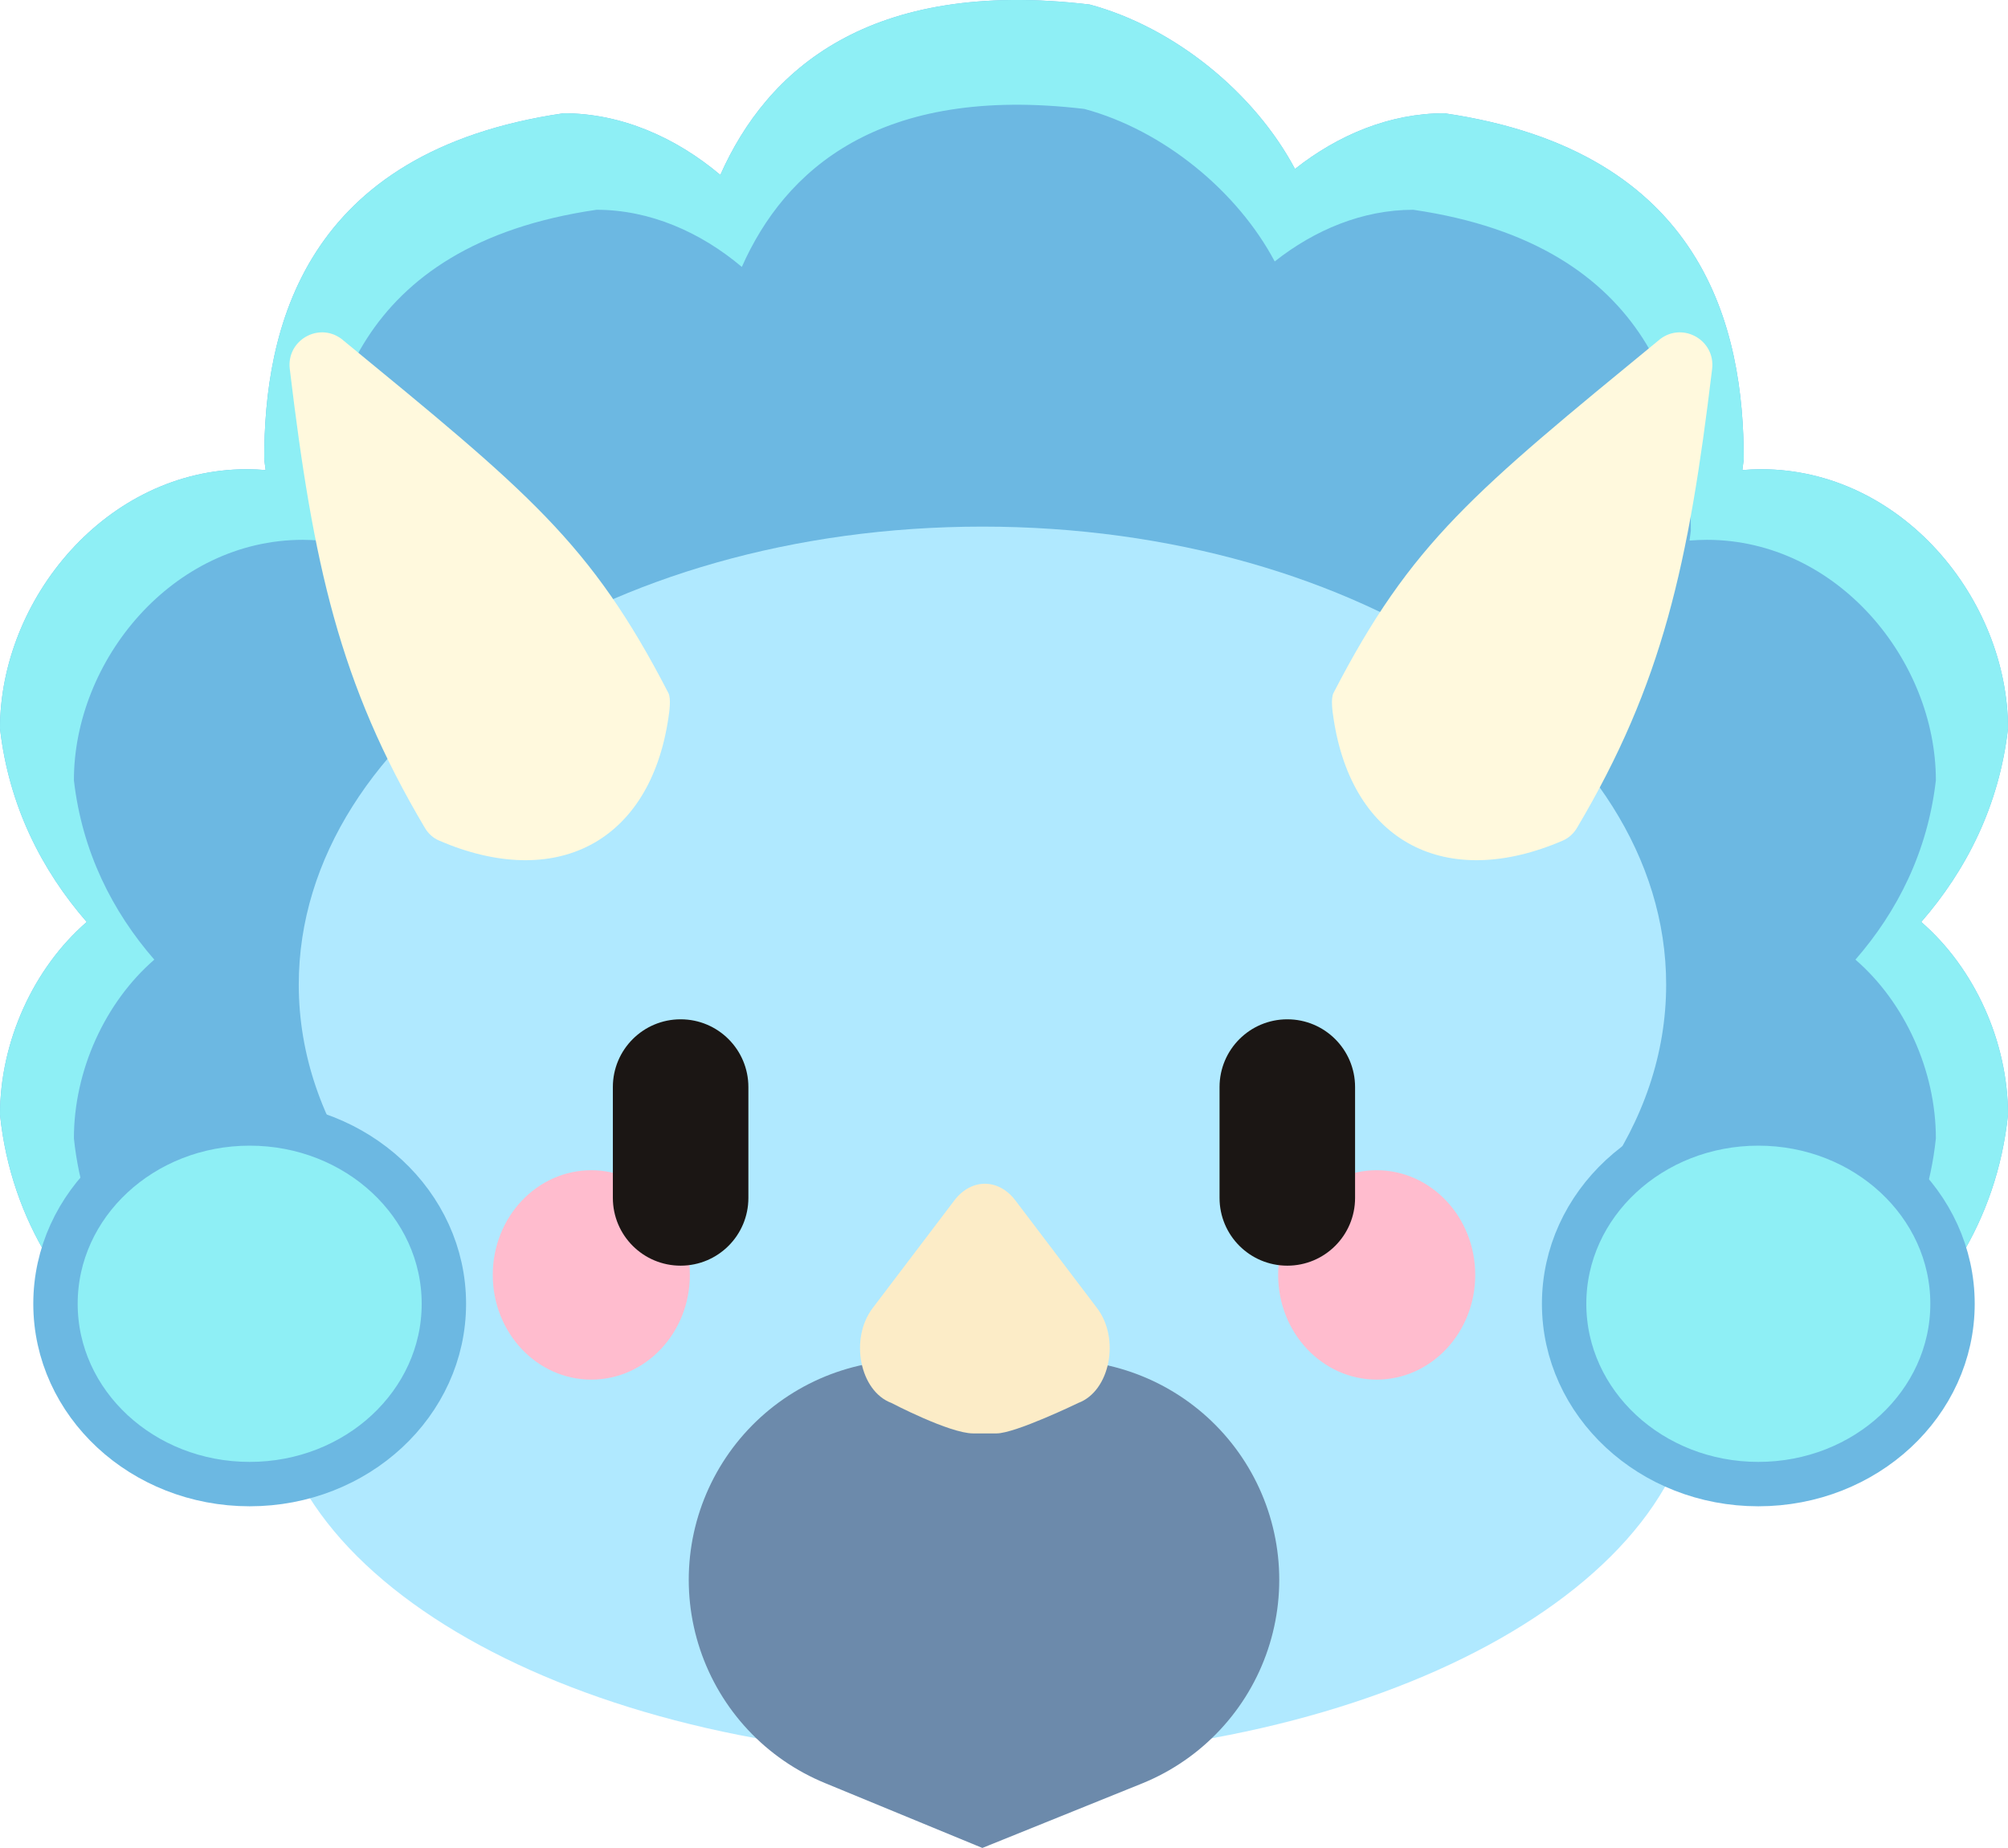
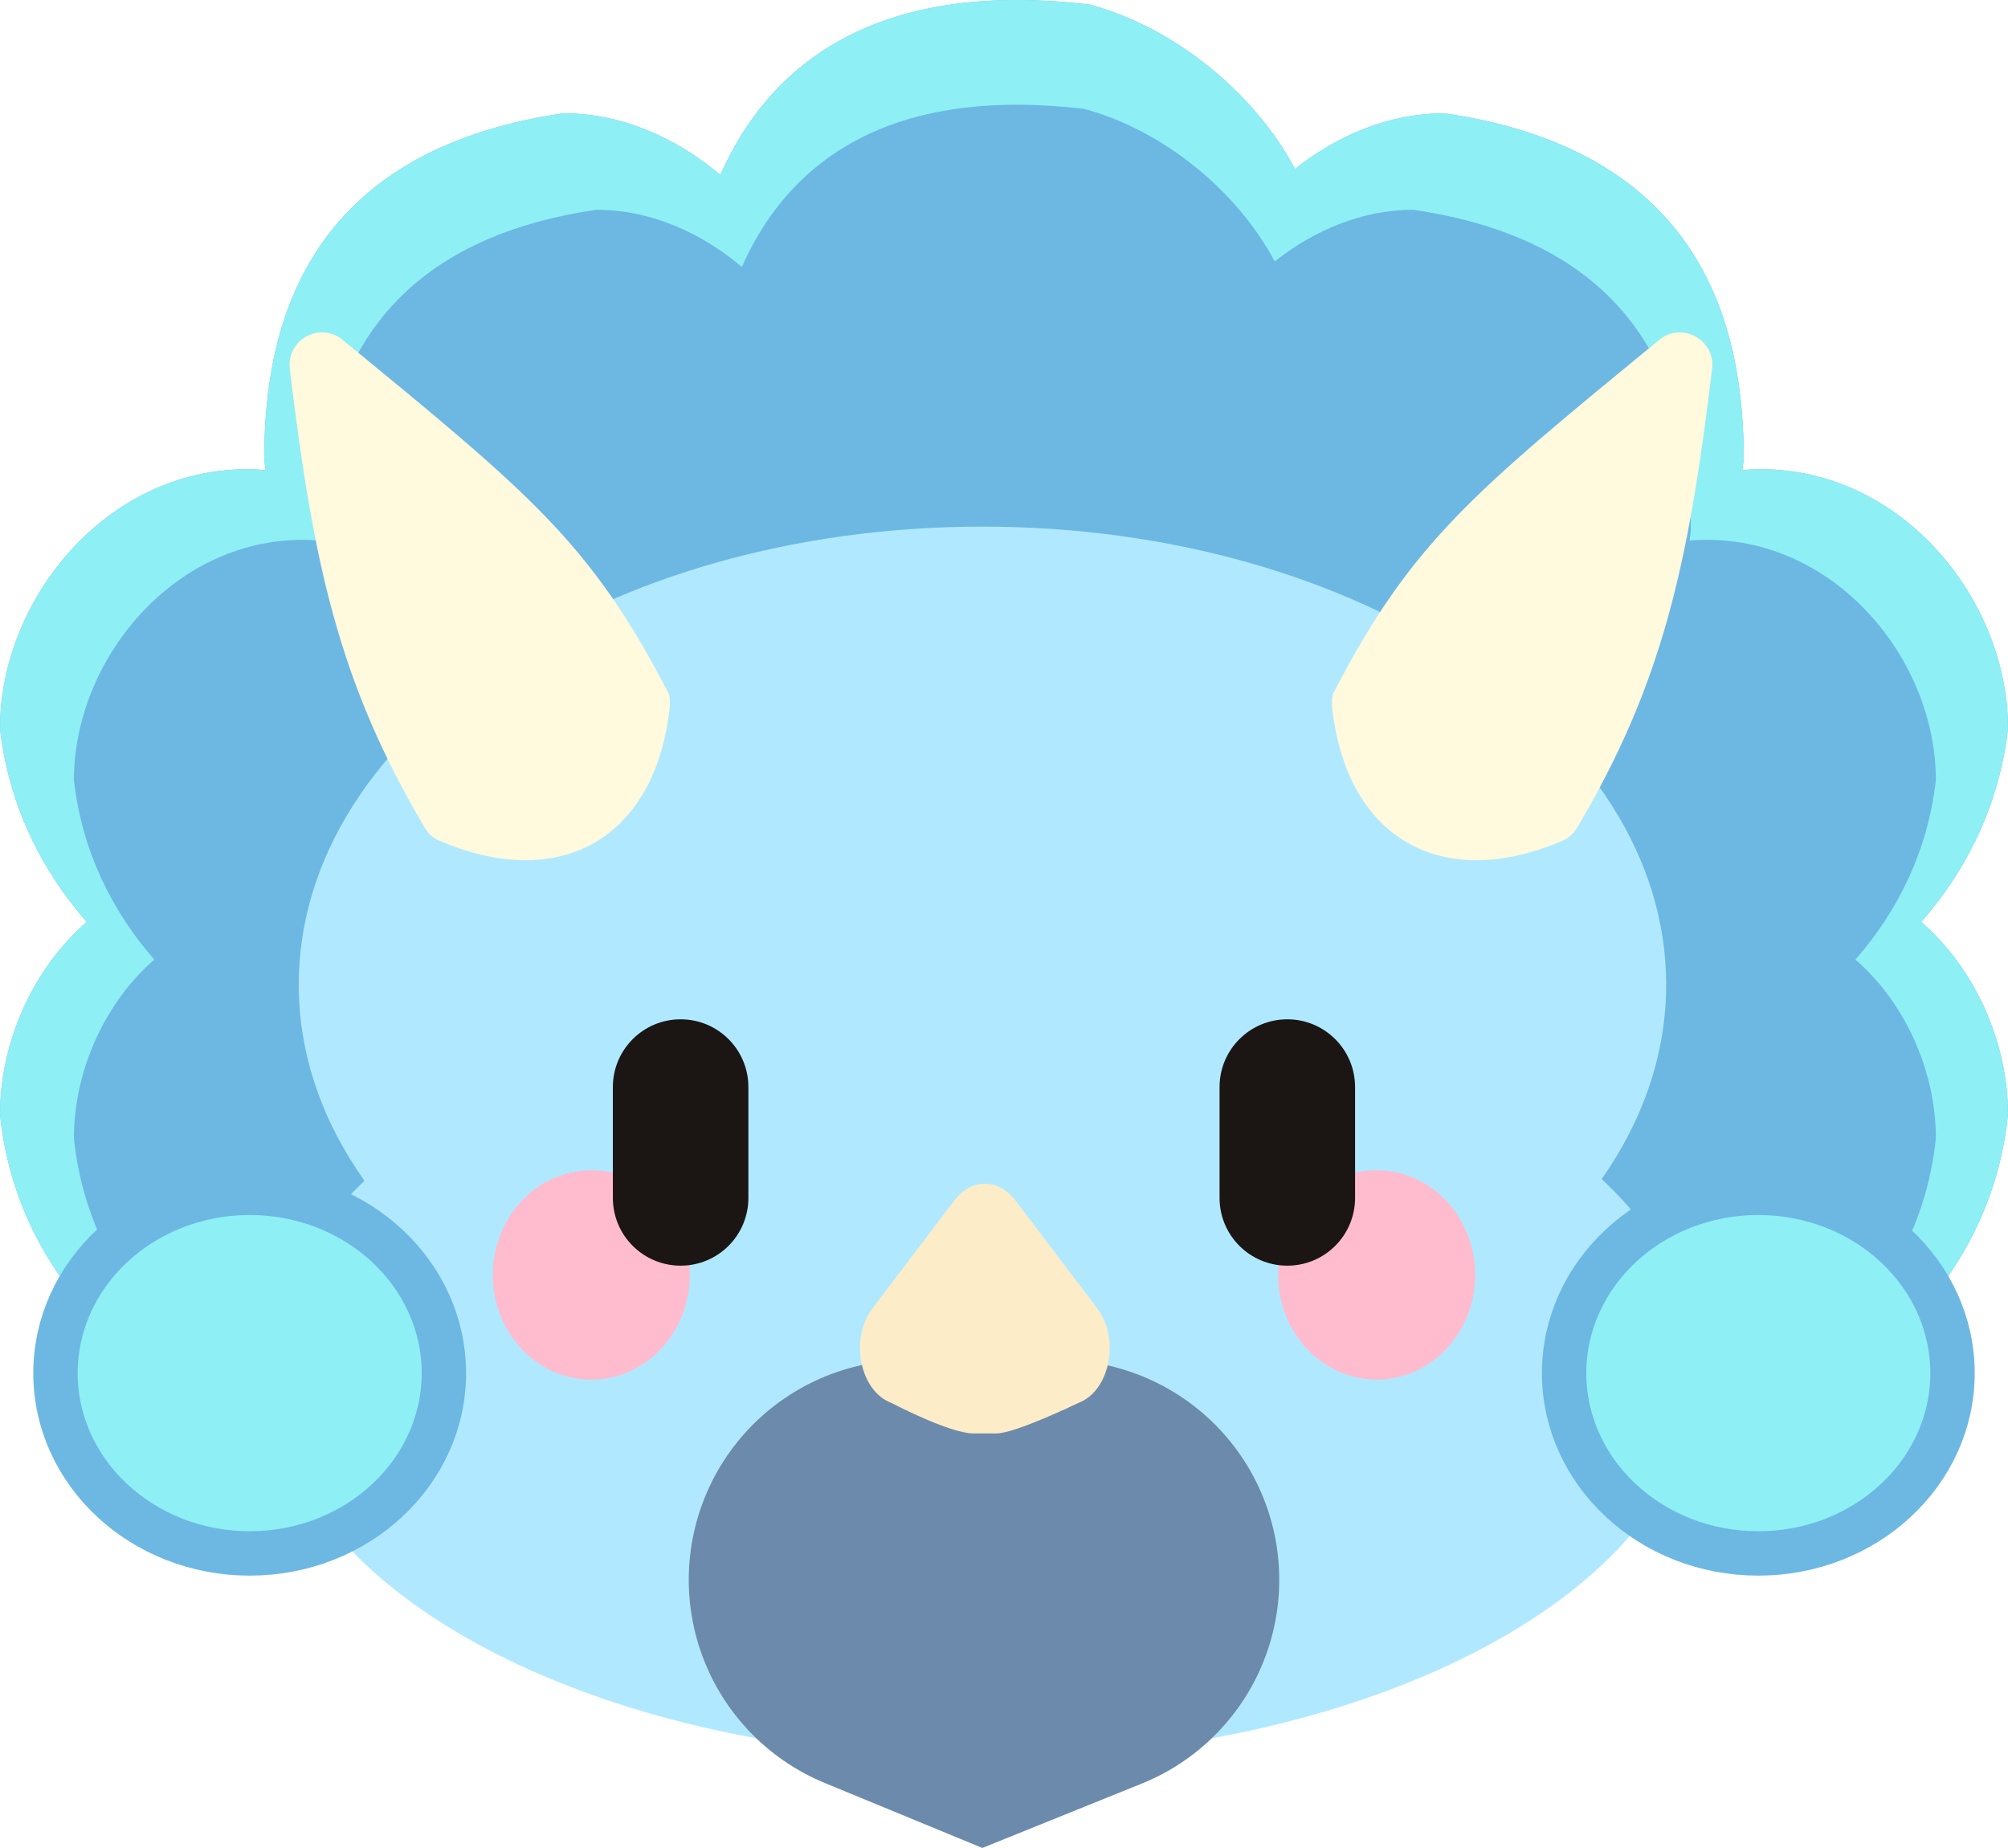
<svg xmlns="http://www.w3.org/2000/svg" preserveAspectRatio="none" overflow="visible" style="display: block;" width="72.38" height="66.617" viewBox="0 0 72.38 66.617" fill="none">
  <g id="Group 633314">
    <path id="Union" d="M25.965 6.306C27.634 2.545 31.299 -0.785 39.279 0.163C42.334 0.986 45.221 3.345 46.679 6.091C48.23 4.864 50.097 4.083 52.065 4.083C61.488 5.458 62.855 11.911 62.855 16.558C62.84 16.688 62.824 16.818 62.805 16.945C63.027 16.927 63.252 16.915 63.477 16.915C68.56 16.915 72.38 21.617 72.38 26.264C72.062 29.046 70.878 31.369 69.253 33.236C71.171 34.897 72.38 37.549 72.38 40.184C71.569 47.974 64.096 51.896 59.815 51.896C55.535 51.895 56.877 44.486 56.877 40.184C56.877 39.75 56.917 39.315 56.989 38.885C52.481 38.395 53.973 30.76 53.973 26.264C53.973 26.219 53.976 26.174 53.977 26.129C51.593 26.903 49.173 27.199 47.33 27.199C44.326 27.199 43.207 24.191 42.794 20.772C40.674 23.738 38.142 25.955 35.768 25.316C33.788 24.782 31.491 23.292 29.535 21.155C29.085 24.413 27.941 27.199 25.05 27.199C23.207 27.199 20.786 26.904 18.402 26.129C18.403 26.174 18.407 26.219 18.407 26.264C18.407 30.76 19.899 38.395 15.391 38.885C15.463 39.315 15.503 39.75 15.503 40.184C15.503 44.486 16.845 51.896 12.565 51.896C8.283 51.896 0.811 47.974 0 40.184C0 37.549 1.208 34.897 3.126 33.236C1.501 31.369 0.318 29.045 0 26.264C0 21.617 3.82 16.915 8.902 16.915C9.128 16.915 9.352 16.927 9.575 16.945C9.556 16.818 9.539 16.688 9.524 16.558C9.524 11.911 10.892 5.458 20.315 4.083C22.395 4.083 24.364 4.956 25.965 6.306Z" fill="#6CB8E2" />
    <path id="Subtract" d="M25.965 6.306C27.634 2.545 31.299 -0.785 39.279 0.163C42.334 0.986 45.221 3.345 46.679 6.091C48.23 4.864 50.097 4.083 52.065 4.083C61.488 5.458 62.855 11.911 62.855 16.558C62.84 16.688 62.824 16.818 62.805 16.945C63.027 16.927 63.252 16.915 63.477 16.915C68.56 16.915 72.38 21.617 72.38 26.264C72.062 29.046 70.878 31.369 69.253 33.236C71.171 34.897 72.38 37.549 72.38 40.184C71.569 47.974 64.096 51.896 59.815 51.896C59.572 51.896 59.346 51.87 59.138 51.823C63.172 51.287 69.089 47.681 69.78 41.037C69.78 38.594 68.66 36.134 66.881 34.594C68.388 32.864 69.485 30.707 69.78 28.128C69.78 23.82 66.237 19.46 61.524 19.46C61.315 19.46 61.108 19.471 60.901 19.487C60.919 19.37 60.934 19.25 60.948 19.129C60.948 14.82 59.68 8.836 50.942 7.562C49.118 7.562 47.386 8.288 45.948 9.425C44.597 6.878 41.92 4.69 39.087 3.927C31.687 3.048 28.288 6.135 26.74 9.622C25.256 8.371 23.43 7.562 21.502 7.562C12.765 8.836 11.496 14.82 11.496 19.129C11.51 19.25 11.525 19.37 11.543 19.488C11.336 19.472 11.128 19.46 10.919 19.46C6.206 19.46 2.664 23.82 2.664 28.128C2.959 30.707 4.056 32.864 5.562 34.594C3.784 36.135 2.664 38.594 2.664 41.037C3.353 47.659 9.234 51.264 13.267 51.819C13.051 51.868 12.818 51.896 12.565 51.896C8.283 51.896 0.811 47.974 0 40.184C0 37.549 1.208 34.897 3.126 33.236C1.501 31.369 0.318 29.045 0 26.264C3.95654e-05 21.617 3.82 16.916 8.902 16.915C9.128 16.915 9.353 16.927 9.575 16.945C9.556 16.818 9.539 16.688 9.524 16.558C9.524 11.911 10.892 5.458 20.315 4.083C22.395 4.083 24.364 4.956 25.965 6.306Z" fill="#8EEFF5" />
    <path id="Union_2" d="M35.413 18.984C49.024 18.984 60.058 26.376 60.058 35.494C60.058 38 59.225 40.376 57.733 42.504C59.918 44.551 61.168 46.928 61.168 49.464C61.168 57.155 49.662 63.389 35.469 63.389C21.276 63.389 9.77 57.155 9.77 49.464C9.77 46.954 10.995 44.6 13.138 42.566C11.619 40.423 10.769 38.025 10.769 35.494C10.769 26.376 21.802 18.984 35.413 18.984Z" fill="#B0E9FF" />
    <path id="Polygon 23" d="M10.445 13.299C10.322 12.274 11.478 11.601 12.307 12.215C19.05 17.754 21.283 19.541 24.091 24.979C24.198 25.186 24.126 25.665 24.091 25.894C23.42 30.383 20.021 32.111 15.829 30.303C15.614 30.211 15.436 30.048 15.317 29.847C12.227 24.642 11.289 20.338 10.445 13.299Z" fill="#FFF9DD" />
    <path id="Polygon 25" d="M61.715 13.299C61.837 12.274 60.681 11.601 59.852 12.215C53.109 17.754 50.876 19.541 48.068 24.979C47.961 25.186 48.033 25.665 48.068 25.894C48.739 30.383 52.138 32.111 56.331 30.303C56.545 30.211 56.723 30.048 56.842 29.847C59.932 24.642 60.87 20.338 61.715 13.299Z" fill="#FFF9DD" />
    <ellipse id="Ellipse 1746" cx="21.314" cy="45.96" rx="3.552" ry="3.774" fill="#FFBCCE" />
    <path id="Vector 645" d="M32.749 56.95L35.441 58.06L38.189 56.95" stroke="#6C8AAB" stroke-width="15.845" stroke-linecap="round" />
    <rect id="Rectangle 956" x="22.091" y="36.745" width="4.885" height="8.881" rx="2.442" fill="#1B1614" />
    <ellipse id="Ellipse 1747" cx="3.552" cy="3.774" rx="3.552" ry="3.774" transform="matrix(-1 0 0 1 53.1758 42.1858)" fill="#FFBCCE" />
    <rect id="Rectangle 957" width="4.885" height="8.881" rx="2.442" transform="matrix(-1 0 0 1 48.8447 36.7451)" fill="#1B1614" />
    <path id="Rectangle 958" d="M34.401 43.273C35.008 42.473 35.992 42.473 36.599 43.273L39.544 47.155C40.383 48.261 40.01 50.149 38.868 50.575C38.868 50.575 36.599 51.673 35.923 51.673C35.247 51.673 35.077 51.673 35.077 51.673C34.228 51.673 32.132 50.575 32.132 50.575C30.99 50.149 30.617 48.261 31.456 47.155L34.401 43.273Z" fill="#FCECC7" />
-     <ellipse id="Hand_left" cx="9" cy="47" rx="7" ry="6.5" fill="#8EEFF5" stroke="#6CB8E2" stroke-width="1.6" />
-     <ellipse id="Hand_right" cx="63.38" cy="47" rx="7" ry="6.5" fill="#8EEFF5" stroke="#6CB8E2" stroke-width="1.6" />
+     <ellipse id="Hand_left" cx="9" cy="49.5" rx="7" ry="6.5" fill="#8EEFF5" stroke="#6CB8E2" stroke-width="1.6" />
+     <ellipse id="Hand_right" cx="63.38" cy="49.5" rx="7" ry="6.5" fill="#8EEFF5" stroke="#6CB8E2" stroke-width="1.6" />
  </g>
</svg>
